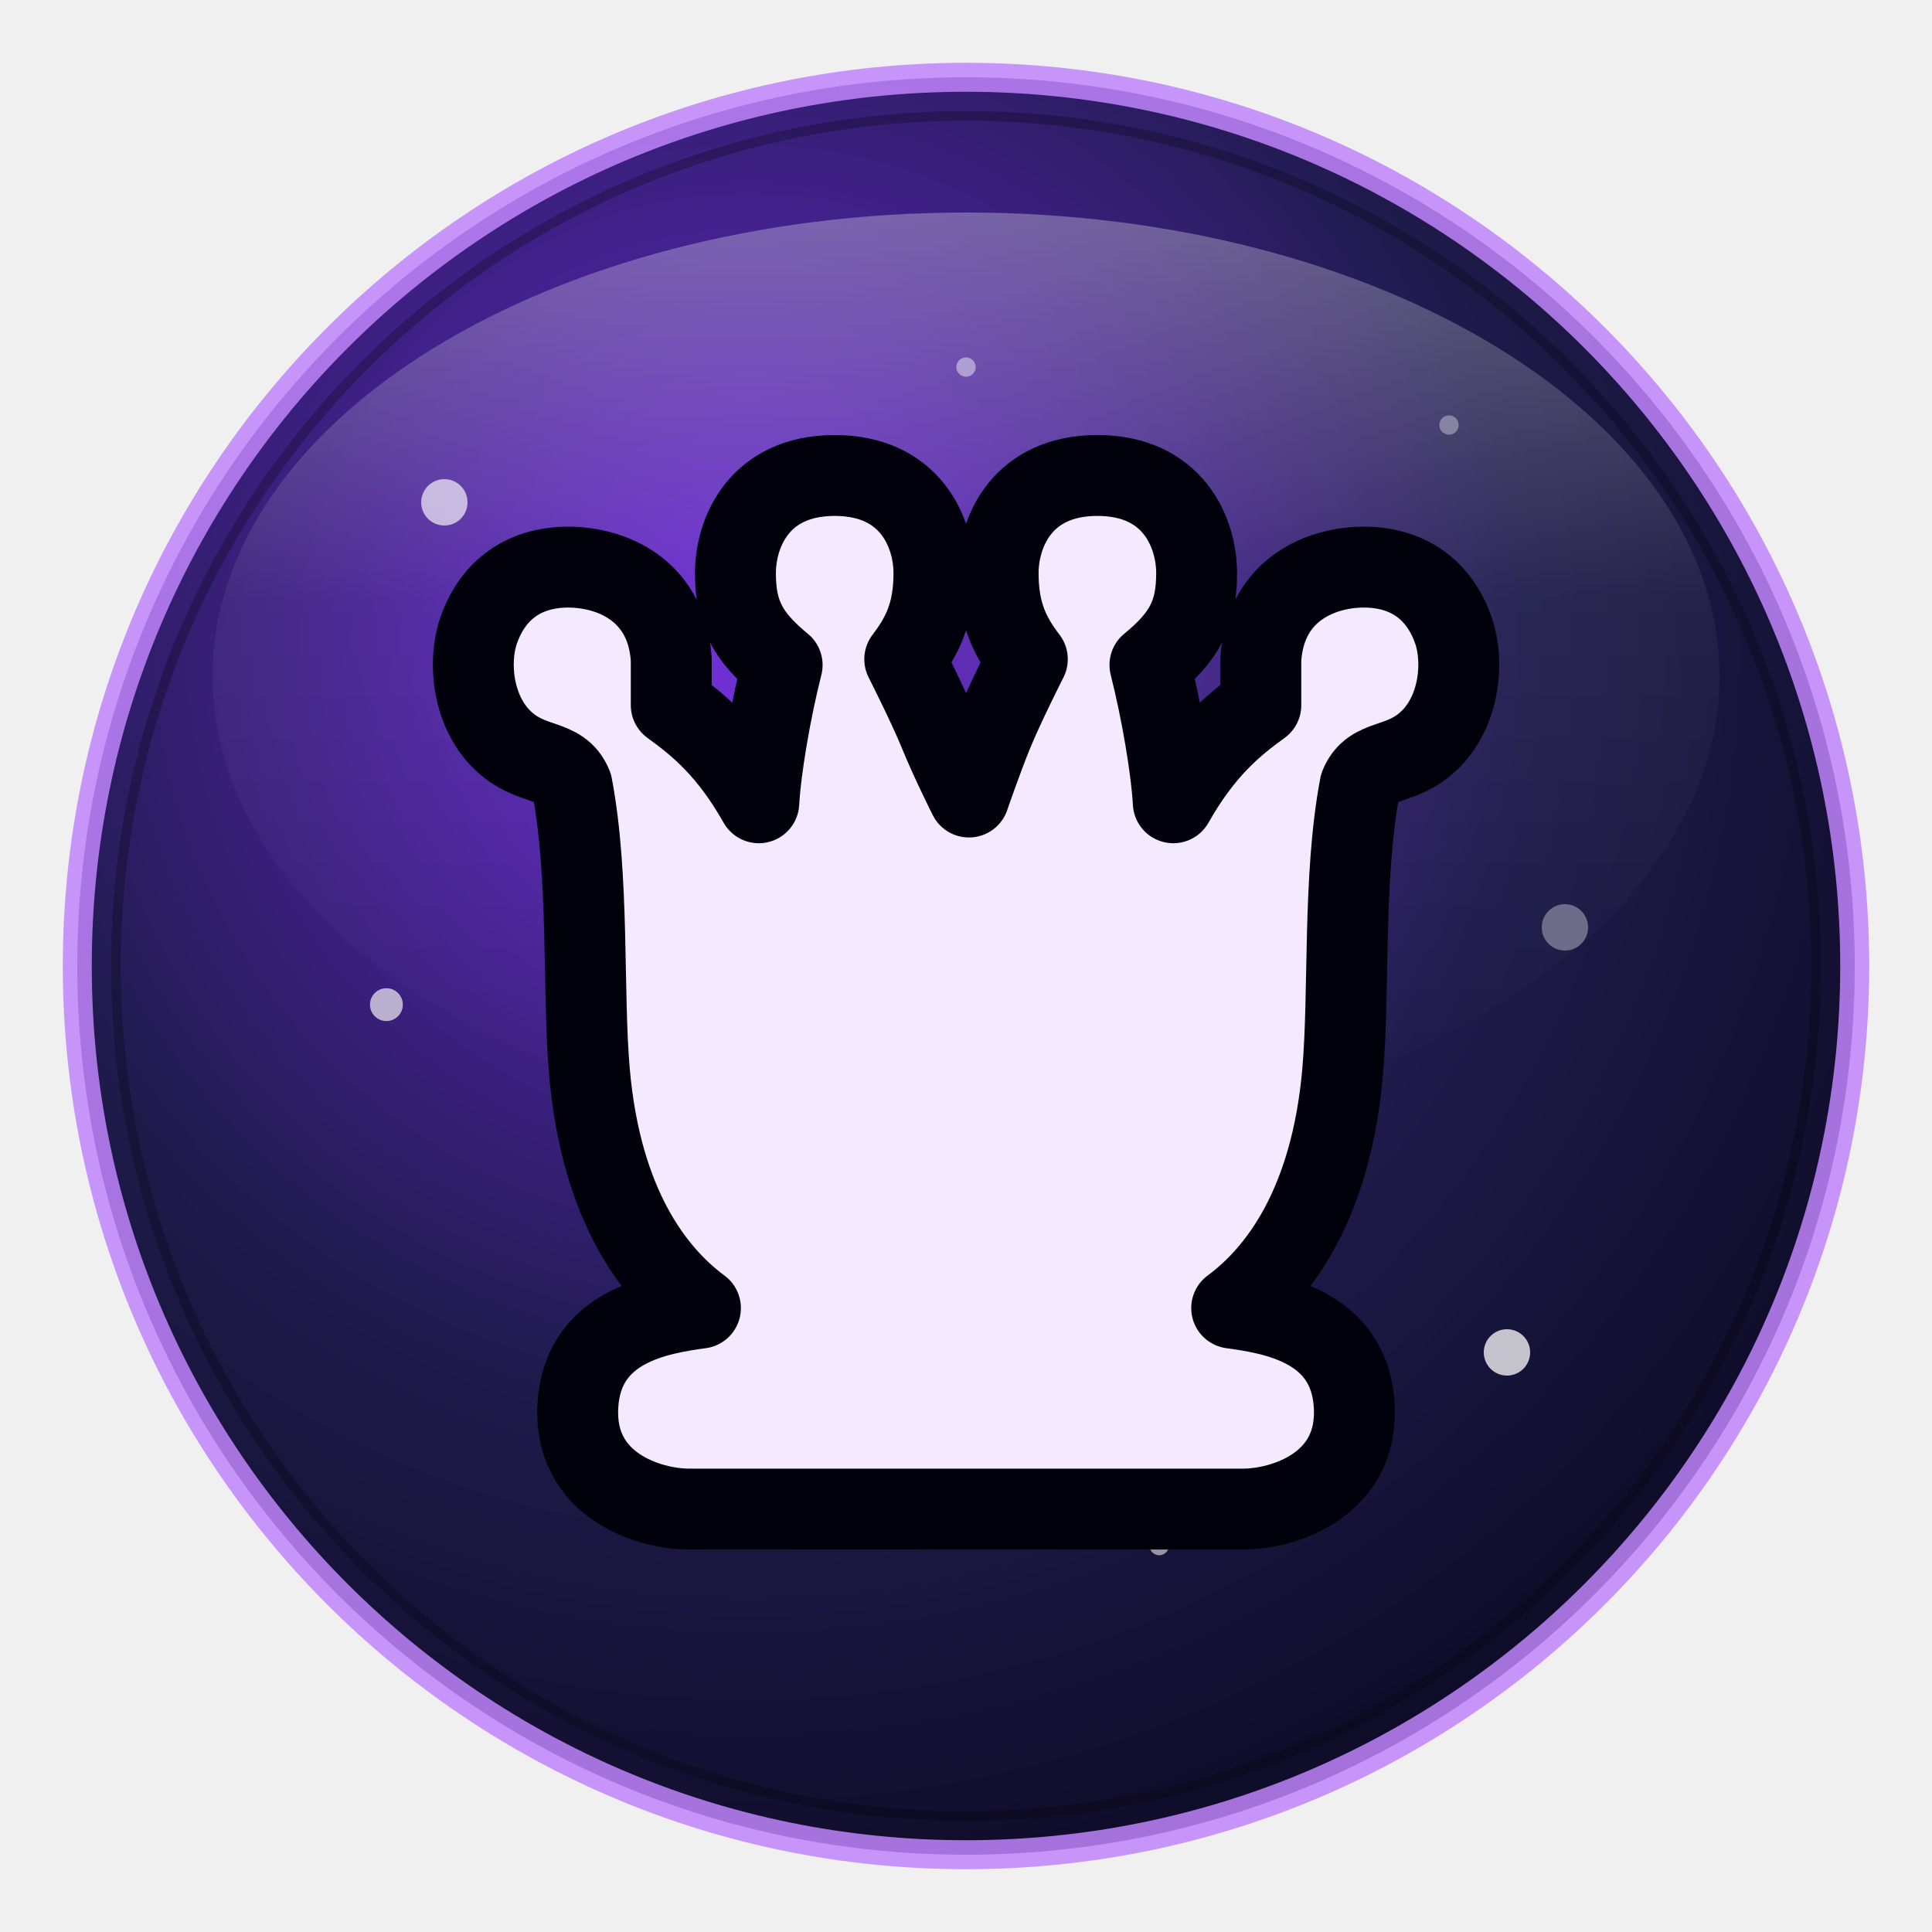
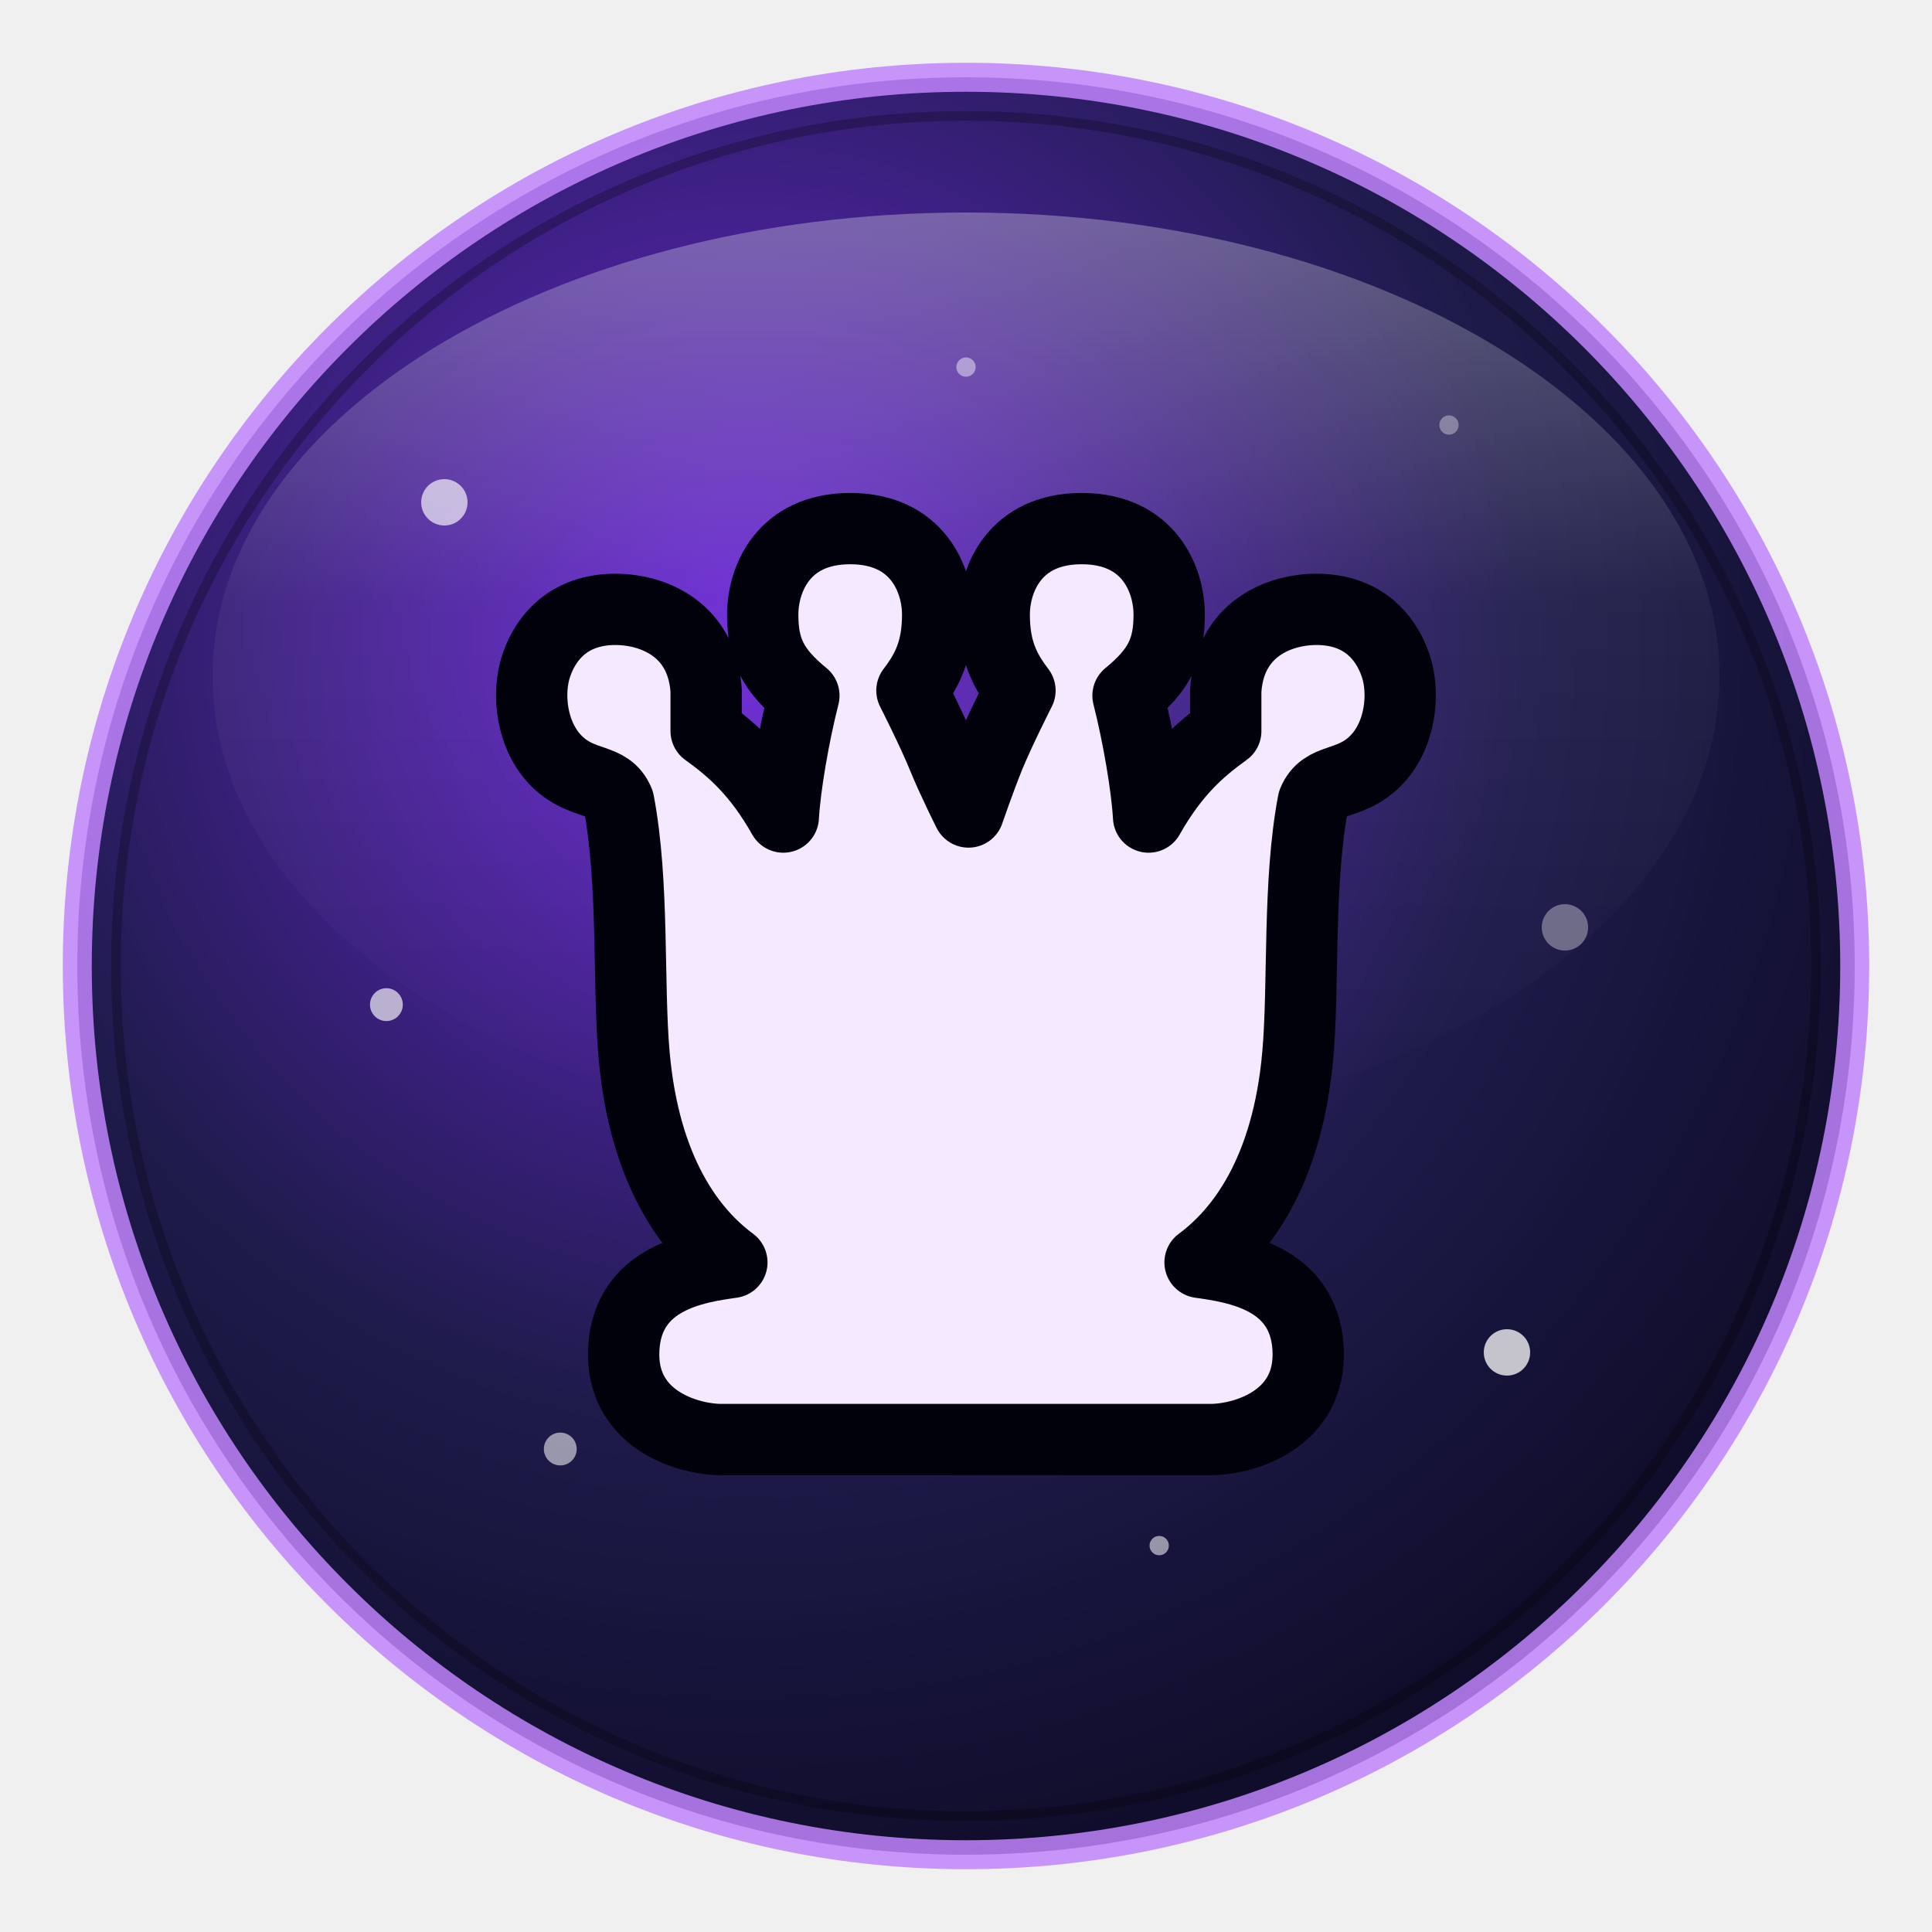
<svg xmlns="http://www.w3.org/2000/svg" width="200" height="200" viewBox="0 0 200 200">
  <defs>
    <radialGradient id="bgavatar_galaxy_queensvg" cx="38%" cy="32%" r="78%">
      <stop offset="0%" stop-color="#6D28D9" />
      <stop offset="55%" stop-color="#1E1B4B" />
      <stop offset="100%" stop-color="#0B0820" />
    </radialGradient>
    <linearGradient id="glossavatar_galaxy_queensvg" x1="0" y1="0" x2="0" y2="1">
      <stop offset="0%" stop-color="#FFFFFF" stop-opacity="0.30" />
      <stop offset="42%" stop-color="#FFFFFF" stop-opacity="0.05" />
      <stop offset="100%" stop-color="#FFFFFF" stop-opacity="0" />
    </linearGradient>
  </defs>
  <circle cx="100" cy="100" r="92" fill="url(#bgavatar_galaxy_queensvg)" />
  <circle cx="46" cy="52" r="2.4" fill="#FFFFFF" opacity="0.65" />
  <circle cx="150" cy="44" r="1.0" fill="#FFFFFF" opacity="0.35" />
  <circle cx="58" cy="150" r="1.7" fill="#FFFFFF" opacity="0.55" />
  <circle cx="156" cy="140" r="2.4" fill="#FFFFFF" opacity="0.75" />
  <circle cx="100" cy="38" r="1.0" fill="#FFFFFF" opacity="0.45" />
  <circle cx="40" cy="104" r="1.7" fill="#FFFFFF" opacity="0.65" />
  <circle cx="162" cy="96" r="2.4" fill="#FFFFFF" opacity="0.35" />
  <circle cx="120" cy="160" r="1.0" fill="#FFFFFF" opacity="0.55" />
  <ellipse cx="100" cy="70" rx="78" ry="48" fill="url(#glossavatar_galaxy_queensvg)" />
-   <g transform="translate(44.81 45.00) scale(3.8065)">
+   <g transform="translate(51.35 51.00) scale(3.3548)">
    <path d="M6.959 29.218H14.579H22.041C23.099 29.218 25.181 28.593 25.057 26.407C24.934 24.221 22.835 23.908 21.724 23.752C22.994 22.815 24.422 20.941 24.74 17.35C24.933 15.164 24.74 12.04 25.216 9.542C25.534 8.761 26.327 9.073 27.121 8.293C27.915 7.512 28.053 6.191 27.756 5.326C27.441 4.408 26.736 3.687 25.534 3.608C24.331 3.529 22.644 4.108 22.517 6.106V7.356C21.723 7.928 20.93 8.605 20.136 10.01C20.083 9.073 19.818 7.512 19.501 6.263C20.453 5.482 20.771 4.857 20.771 3.764C20.771 2.671 20.136 1.109 18.072 1.109C16.008 1.109 15.373 2.671 15.373 3.764C15.373 4.857 15.691 5.482 16.167 6.106C16.167 6.106 15.532 7.356 15.214 8.136C14.915 8.873 14.579 9.854 14.579 9.854C14.579 9.854 14.085 8.873 13.786 8.136C13.468 7.356 12.833 6.106 12.833 6.106C13.309 5.482 13.627 4.857 13.627 3.764C13.627 2.671 12.992 1.109 10.928 1.109C8.864 1.109 8.229 2.671 8.229 3.764C8.229 4.857 8.547 5.482 9.499 6.263C9.182 7.512 8.917 9.073 8.864 10.01C8.07 8.605 7.277 7.928 6.483 7.356V6.106C6.356 4.108 4.669 3.529 3.466 3.608C2.264 3.687 1.559 4.408 1.244 5.326C0.947 6.191 1.085 7.512 1.879 8.293C2.673 9.073 3.466 8.761 3.784 9.542C4.26 12.04 4.067 15.164 4.26 17.35C4.578 20.941 6.006 22.815 7.277 23.752C6.165 23.908 4.066 24.221 3.943 26.407C3.819 28.593 5.901 29.218 6.959 29.218Z" fill="#F5E9FF" stroke="#01010C" stroke-width="2.2" stroke-linejoin="round" />
  </g>
  <circle cx="100" cy="100" r="92" fill="none" stroke="#C084FC" stroke-width="3" opacity="0.85" />
  <circle cx="100" cy="100" r="88" fill="none" stroke="#000000" stroke-width="1" opacity="0.25" />
</svg>
